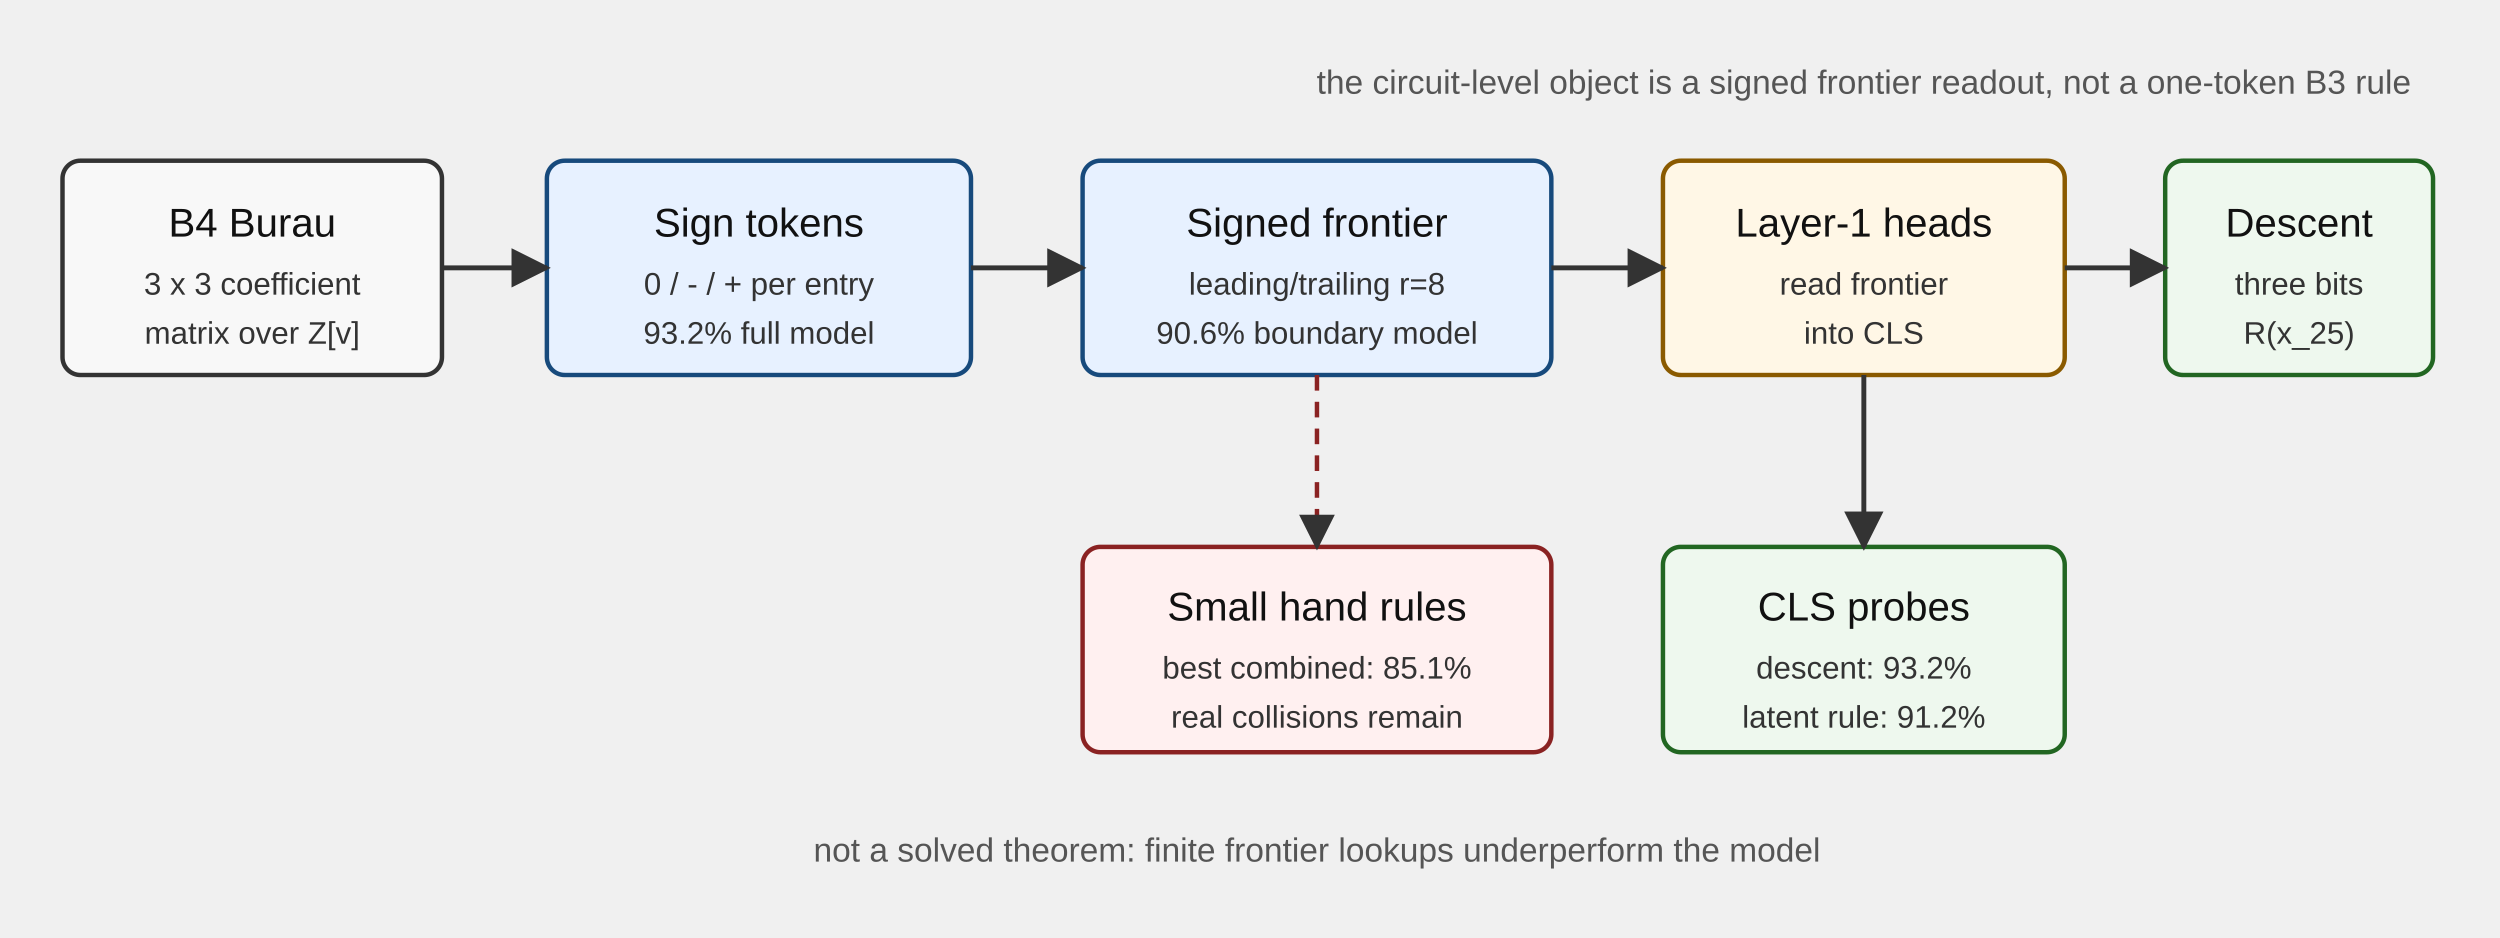
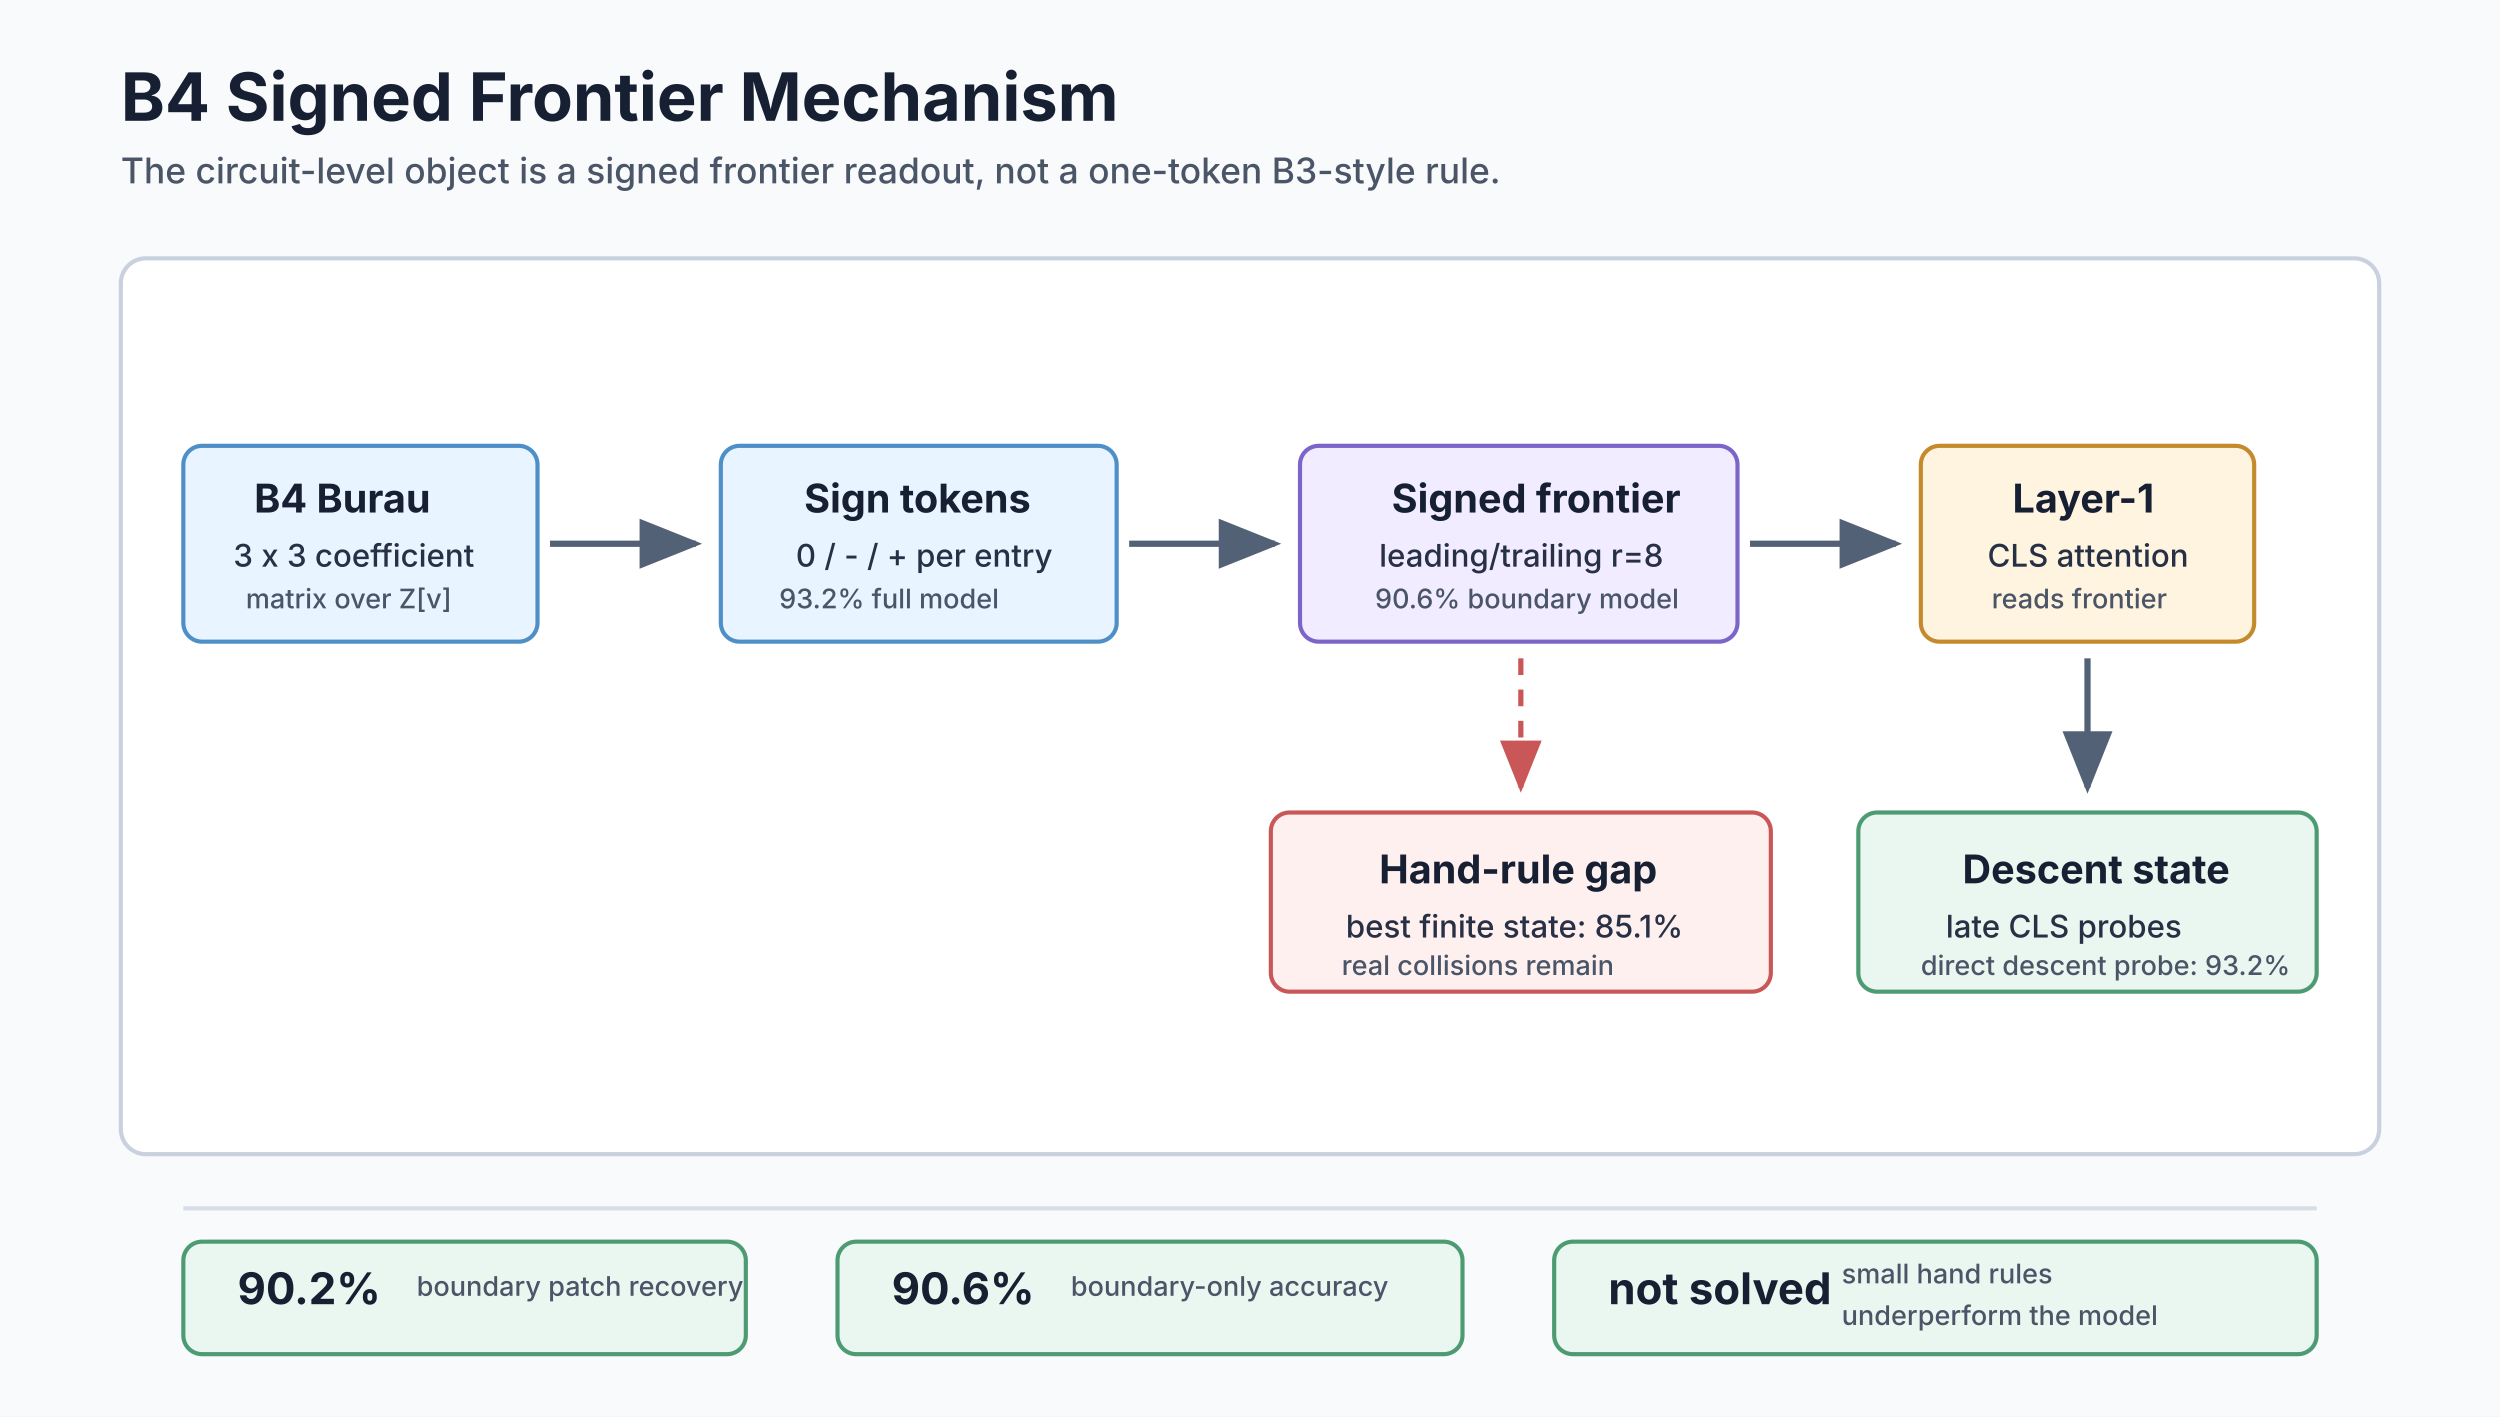
- <svg xmlns="http://www.w3.org/2000/svg" width="1120" height="420" viewBox="0 0 1120 420" role="img" aria-labelledby="title desc">
+ <svg xmlns="http://www.w3.org/2000/svg" width="1200" height="680" viewBox="0 0 1200 680" role="img" aria-labelledby="title desc">
  <defs>
-     <marker id="arrow" viewBox="0 0 10 10" refX="9" refY="5" markerWidth="8" markerHeight="8" orient="auto-start-reverse">
-       <path d="M 0 0 L 10 5 L 0 10 z" fill="#333" />
+     <style>
+       .bg { fill: #f8fafb; }
+       .panel { fill: #ffffff; stroke: #c8d1dd; stroke-width: 2; rx: 12; }
+       .input { fill: #e8f4ff; stroke: #4f8fc7; stroke-width: 2; rx: 9; }
+       .frontier { fill: #f1ecff; stroke: #7b65c9; stroke-width: 2; rx: 9; }
+       .head { fill: #fff4df; stroke: #c48a2b; stroke-width: 2; rx: 9; }
+       .out { fill: #eaf7f0; stroke: #4d9b72; stroke-width: 2; rx: 9; }
+       .gap { fill: #fff0f0; stroke: #c95757; stroke-width: 2; rx: 9; }
+       .title { font: 700 32px Inter, Arial, sans-serif; fill: #172033; }
+       .sub { font: 500 17px Inter, Arial, sans-serif; fill: #4b5568; }
+       .h { font: 700 19px Inter, Arial, sans-serif; fill: #172033; }
+       .txt { font: 500 15px Inter, Arial, sans-serif; fill: #273044; }
+       .small { font: 500 13px Inter, Arial, sans-serif; fill: #4b5568; }
+       .num { font: 700 21px Inter, Arial, sans-serif; fill: #172033; }
+       .arrow { stroke: #536176; stroke-width: 3; fill: none; marker-end: url(#arrow); }
+       .dashed { stroke: #c95757; stroke-width: 2.5; stroke-dasharray: 8 7; fill: none; marker-end: url(#arrowRed); }
+       .thin { stroke: #d8dee8; stroke-width: 2; }
+     </style>
+     <marker id="arrow" markerWidth="10" markerHeight="8" refX="9" refY="4" orient="auto">
+       <path d="M 0 0 L 10 4 L 0 8 z" fill="#536176" />
    </marker>
-     <style>
-       .box { fill: #f8f8f8; stroke: #333; stroke-width: 2; rx: 8; }
-       .blue { fill: #e7f1ff; stroke: #174a7c; }
-       .green { fill: #eef8ee; stroke: #226622; }
-       .orange { fill: #fff7e6; stroke: #8a5a00; }
-       .red { fill: #fff0f0; stroke: #8a2222; }
-       .text { font-family: Arial, sans-serif; font-size: 18px; fill: #111; }
-       .small { font-family: Arial, sans-serif; font-size: 14px; fill: #333; }
-       .label { font-family: Arial, sans-serif; font-size: 15px; fill: #555; }
-       .arrow { stroke: #333; stroke-width: 2.2; marker-end: url(#arrow); fill: none; }
-       .dash { stroke: #8a2222; stroke-width: 2; stroke-dasharray: 7 5; marker-end: url(#arrow); fill: none; }
-     </style>
+     <marker id="arrowRed" markerWidth="10" markerHeight="8" refX="9" refY="4" orient="auto">
+       <path d="M 0 0 L 10 4 L 0 8 z" fill="#c95757" />
+     </marker>
  </defs>
-   <rect x="28" y="72" width="170" height="96" class="box" />
-   <text x="113" y="106" text-anchor="middle" class="text">B4 Burau</text>
-   <text x="113" y="132" text-anchor="middle" class="small">3 x 3 coefficient</text>
-   <text x="113" y="154" text-anchor="middle" class="small">matrix over Z[v]</text>
-   <rect x="245" y="72" width="190" height="96" class="box blue" />
-   <text x="340" y="106" text-anchor="middle" class="text">Sign tokens</text>
-   <text x="340" y="132" text-anchor="middle" class="small">0 / - / + per entry</text>
-   <text x="340" y="154" text-anchor="middle" class="small">93.2% full model</text>
-   <rect x="485" y="72" width="210" height="96" class="box blue" />
-   <text x="590" y="106" text-anchor="middle" class="text">Signed frontier</text>
-   <text x="590" y="132" text-anchor="middle" class="small">leading/trailing r=8</text>
-   <text x="590" y="154" text-anchor="middle" class="small">90.6% boundary model</text>
-   <rect x="745" y="72" width="180" height="96" class="box orange" />
-   <text x="835" y="106" text-anchor="middle" class="text">Layer-1 heads</text>
-   <text x="835" y="132" text-anchor="middle" class="small">read frontier</text>
-   <text x="835" y="154" text-anchor="middle" class="small">into CLS</text>
-   <rect x="970" y="72" width="120" height="96" class="box green" />
-   <text x="1030" y="106" text-anchor="middle" class="text">Descent</text>
-   <text x="1030" y="132" text-anchor="middle" class="small">three bits</text>
-   <text x="1030" y="154" text-anchor="middle" class="small">R(x_25)</text>
-   <rect x="485" y="245" width="210" height="92" class="box red" />
-   <text x="590" y="278" text-anchor="middle" class="text">Small hand rules</text>
-   <text x="590" y="304" text-anchor="middle" class="small">best combined: 85.1%</text>
-   <text x="590" y="326" text-anchor="middle" class="small">real collisions remain</text>
-   <rect x="745" y="245" width="180" height="92" class="box green" />
-   <text x="835" y="278" text-anchor="middle" class="text">CLS probes</text>
-   <text x="835" y="304" text-anchor="middle" class="small">descent: 93.2%</text>
-   <text x="835" y="326" text-anchor="middle" class="small">latent rule: 91.2%</text>
-   <path d="M 198 120 L 245 120" class="arrow" />
-   <path d="M 435 120 L 485 120" class="arrow" />
-   <path d="M 695 120 L 745 120" class="arrow" />
-   <path d="M 925 120 L 970 120" class="arrow" />
-   <path d="M 590 168 L 590 245" class="dash" />
-   <path d="M 835 168 L 835 245" class="arrow" />
-   <text x="590" y="386" text-anchor="middle" class="label">not a solved theorem: finite frontier lookups underperform the model</text>
-   <text x="835" y="42" text-anchor="middle" class="label">the circuit-level object is a signed frontier readout, not a one-token B3 rule</text>
+   <rect class="bg" width="1200" height="680" />
+   <text class="title" x="58" y="58">B4 Signed Frontier Mechanism</text>
+   <text class="sub" x="58" y="88">The circuit-level object is a signed frontier readout, not a one-token B3-style rule.</text>
+   <rect class="panel" x="58" y="124" width="1084" height="430" />
+   <rect class="input" x="88" y="214" width="170" height="94" />
+   <text class="h" x="122" y="246">B4 Burau</text>
+   <text class="txt" x="112" y="272">3 x 3 coefficient</text>
+   <text class="small" x="118" y="292">matrix over Z[v]</text>
+   <path class="arrow" d="M 264 261 L 334 261" />
+   <rect class="input" x="346" y="214" width="190" height="94" />
+   <text class="h" x="386" y="246">Sign tokens</text>
+   <text class="txt" x="382" y="272">0 / - / + per entry</text>
+   <text class="small" x="374" y="292">93.2% full model</text>
+   <path class="arrow" d="M 542 261 L 612 261" />
+   <rect class="frontier" x="624" y="214" width="210" height="94" />
+   <text class="h" x="668" y="246">Signed frontier</text>
+   <text class="txt" x="662" y="272">leading/trailing r=8</text>
+   <text class="small" x="660" y="292">90.6% boundary model</text>
+   <path class="arrow" d="M 840 261 L 910 261" />
+   <rect class="head" x="922" y="214" width="160" height="94" />
+   <text class="h" x="966" y="246">Layer-1</text>
+   <text class="txt" x="954" y="272">CLS attention</text>
+   <text class="small" x="956" y="292">reads frontier</text>
+   <path class="arrow" d="M 1002 316 L 1002 378" />
+   <rect class="out" x="892" y="390" width="220" height="86" />
+   <text class="h" x="942" y="424">Descent state</text>
+   <text class="txt" x="934" y="450">late CLS probes</text>
+   <text class="small" x="922" y="468">direct descent probe: 93.2%</text>
+   <path class="dashed" d="M 730 316 L 730 378" />
+   <rect class="gap" x="610" y="390" width="240" height="86" />
+   <text class="h" x="662" y="424">Hand-rule gap</text>
+   <text class="txt" x="646" y="450">best finite state: 85.1%</text>
+   <text class="small" x="644" y="468">real collisions remain</text>
+   <line class="thin" x1="88" y1="580" x2="1112" y2="580" />
+   <rect class="out" x="88" y="596" width="270" height="54" />
+   <text class="num" x="114" y="626">90.2%</text>
+   <text class="small" x="200" y="622">boundary patch recovery</text>
+   <rect class="out" x="402" y="596" width="300" height="54" />
+   <text class="num" x="428" y="626">90.6%</text>
+   <text class="small" x="514" y="622">boundary-only accuracy</text>
+   <rect class="out" x="746" y="596" width="366" height="54" />
+   <text class="num" x="772" y="626">not solved</text>
+   <text class="small" x="884" y="616">small hand rules</text>
+   <text class="small" x="884" y="636">underperform the model</text>
</svg>
